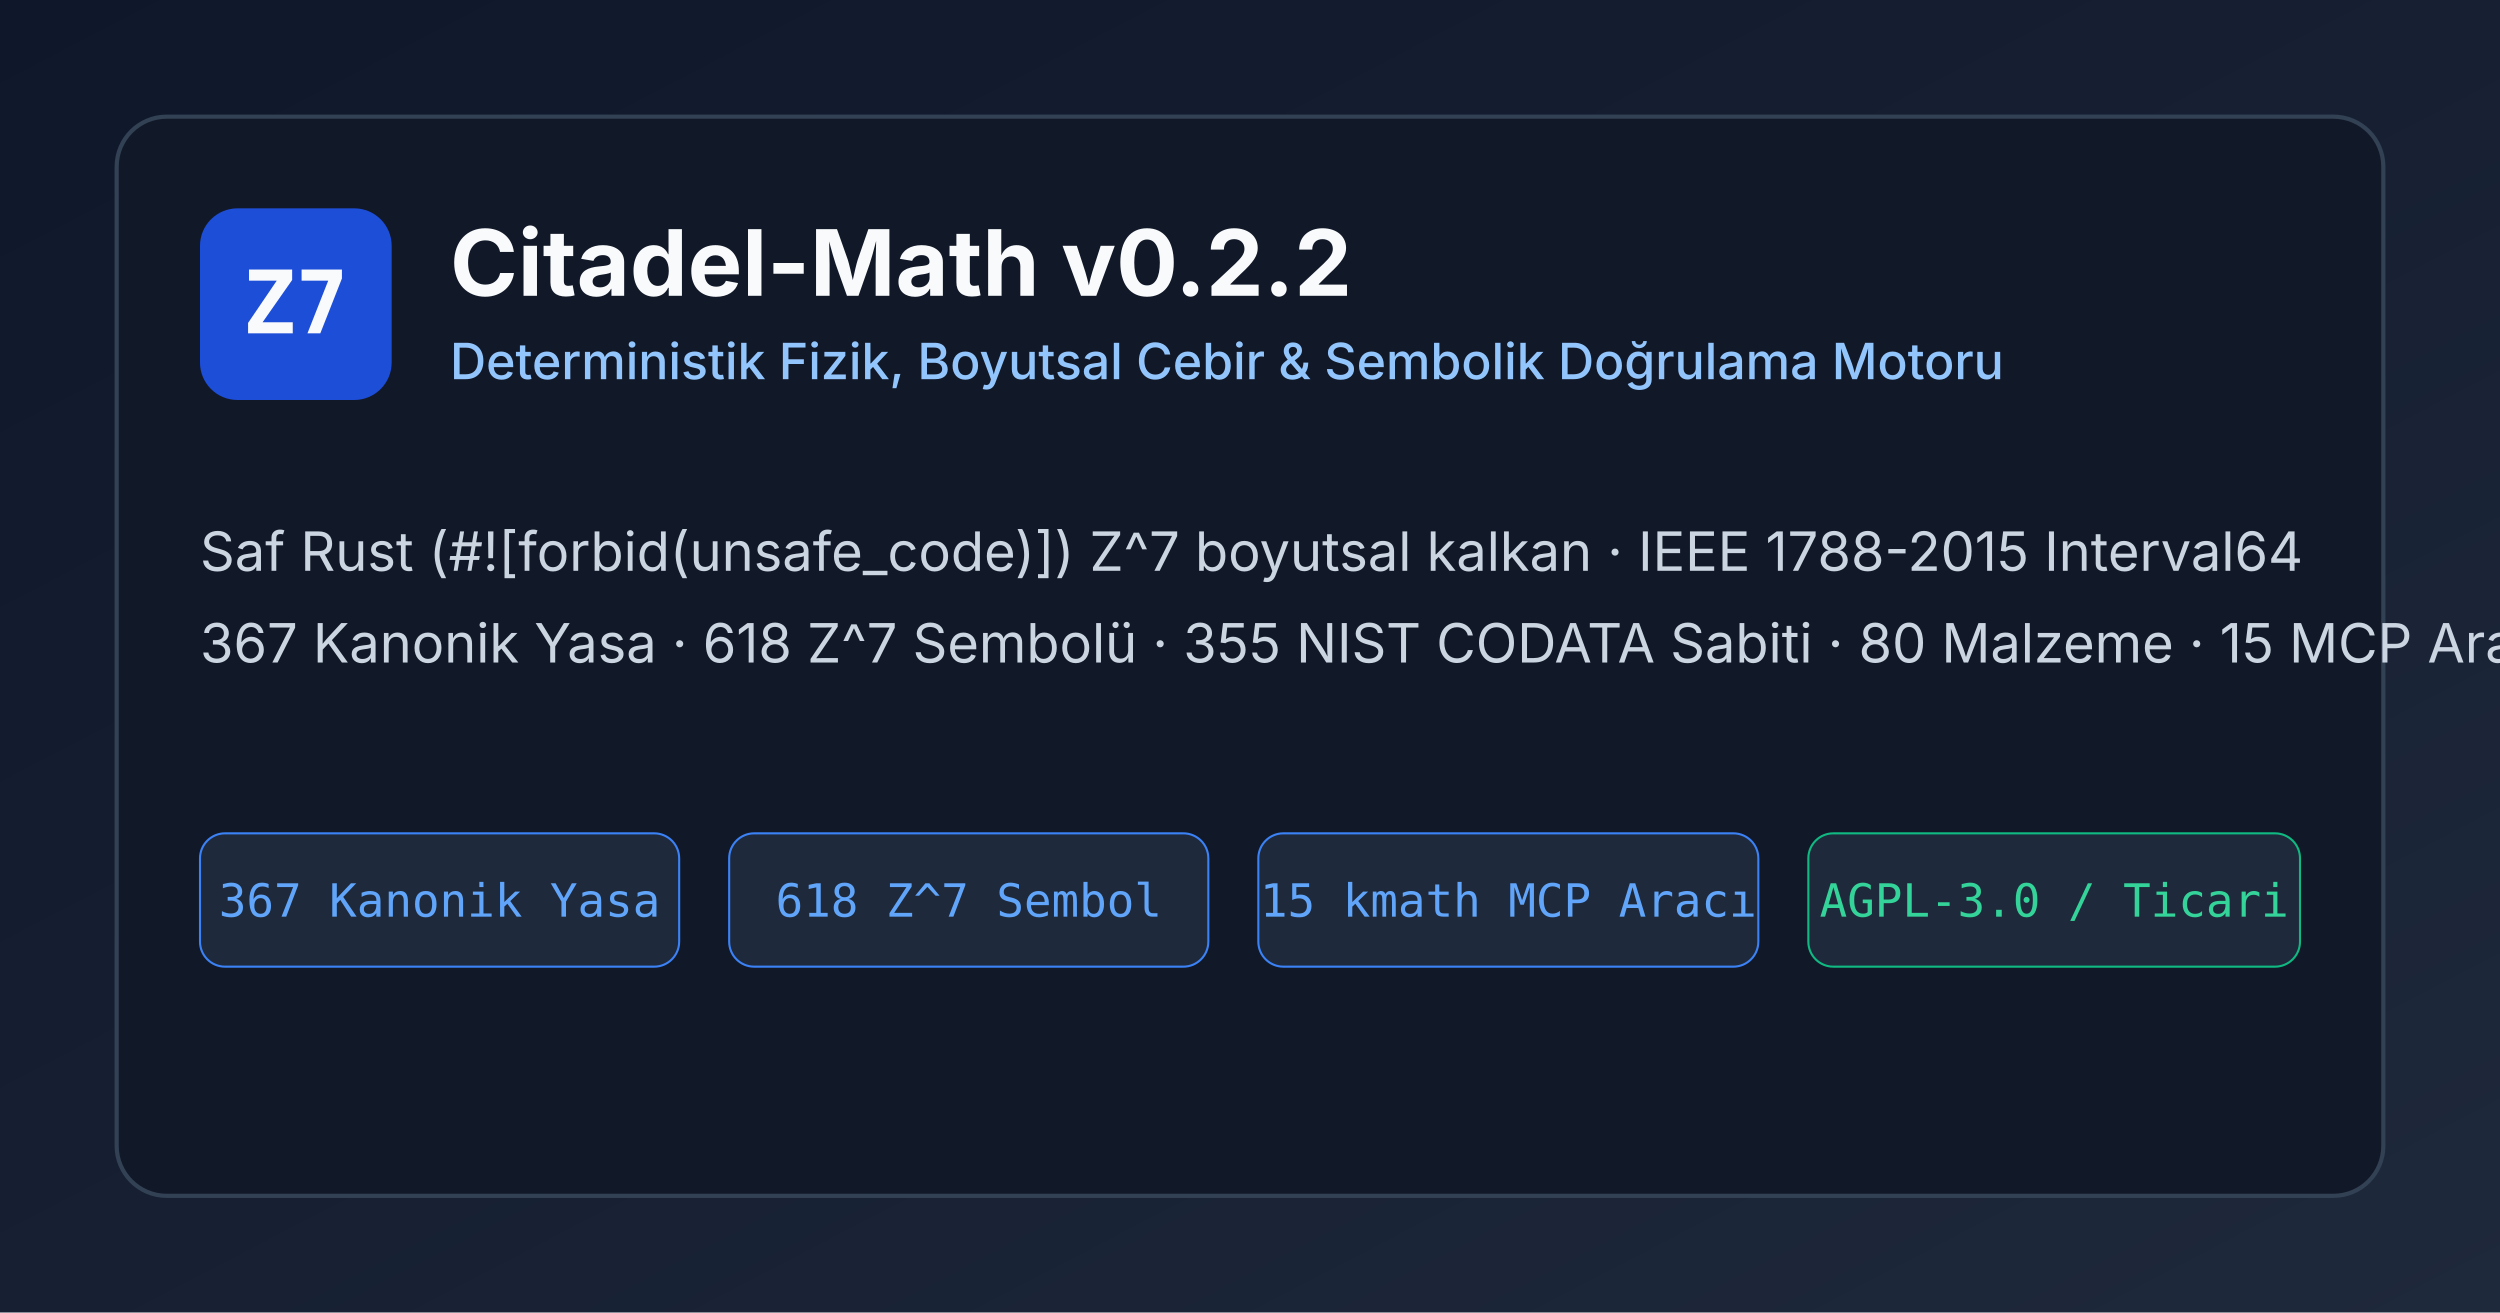
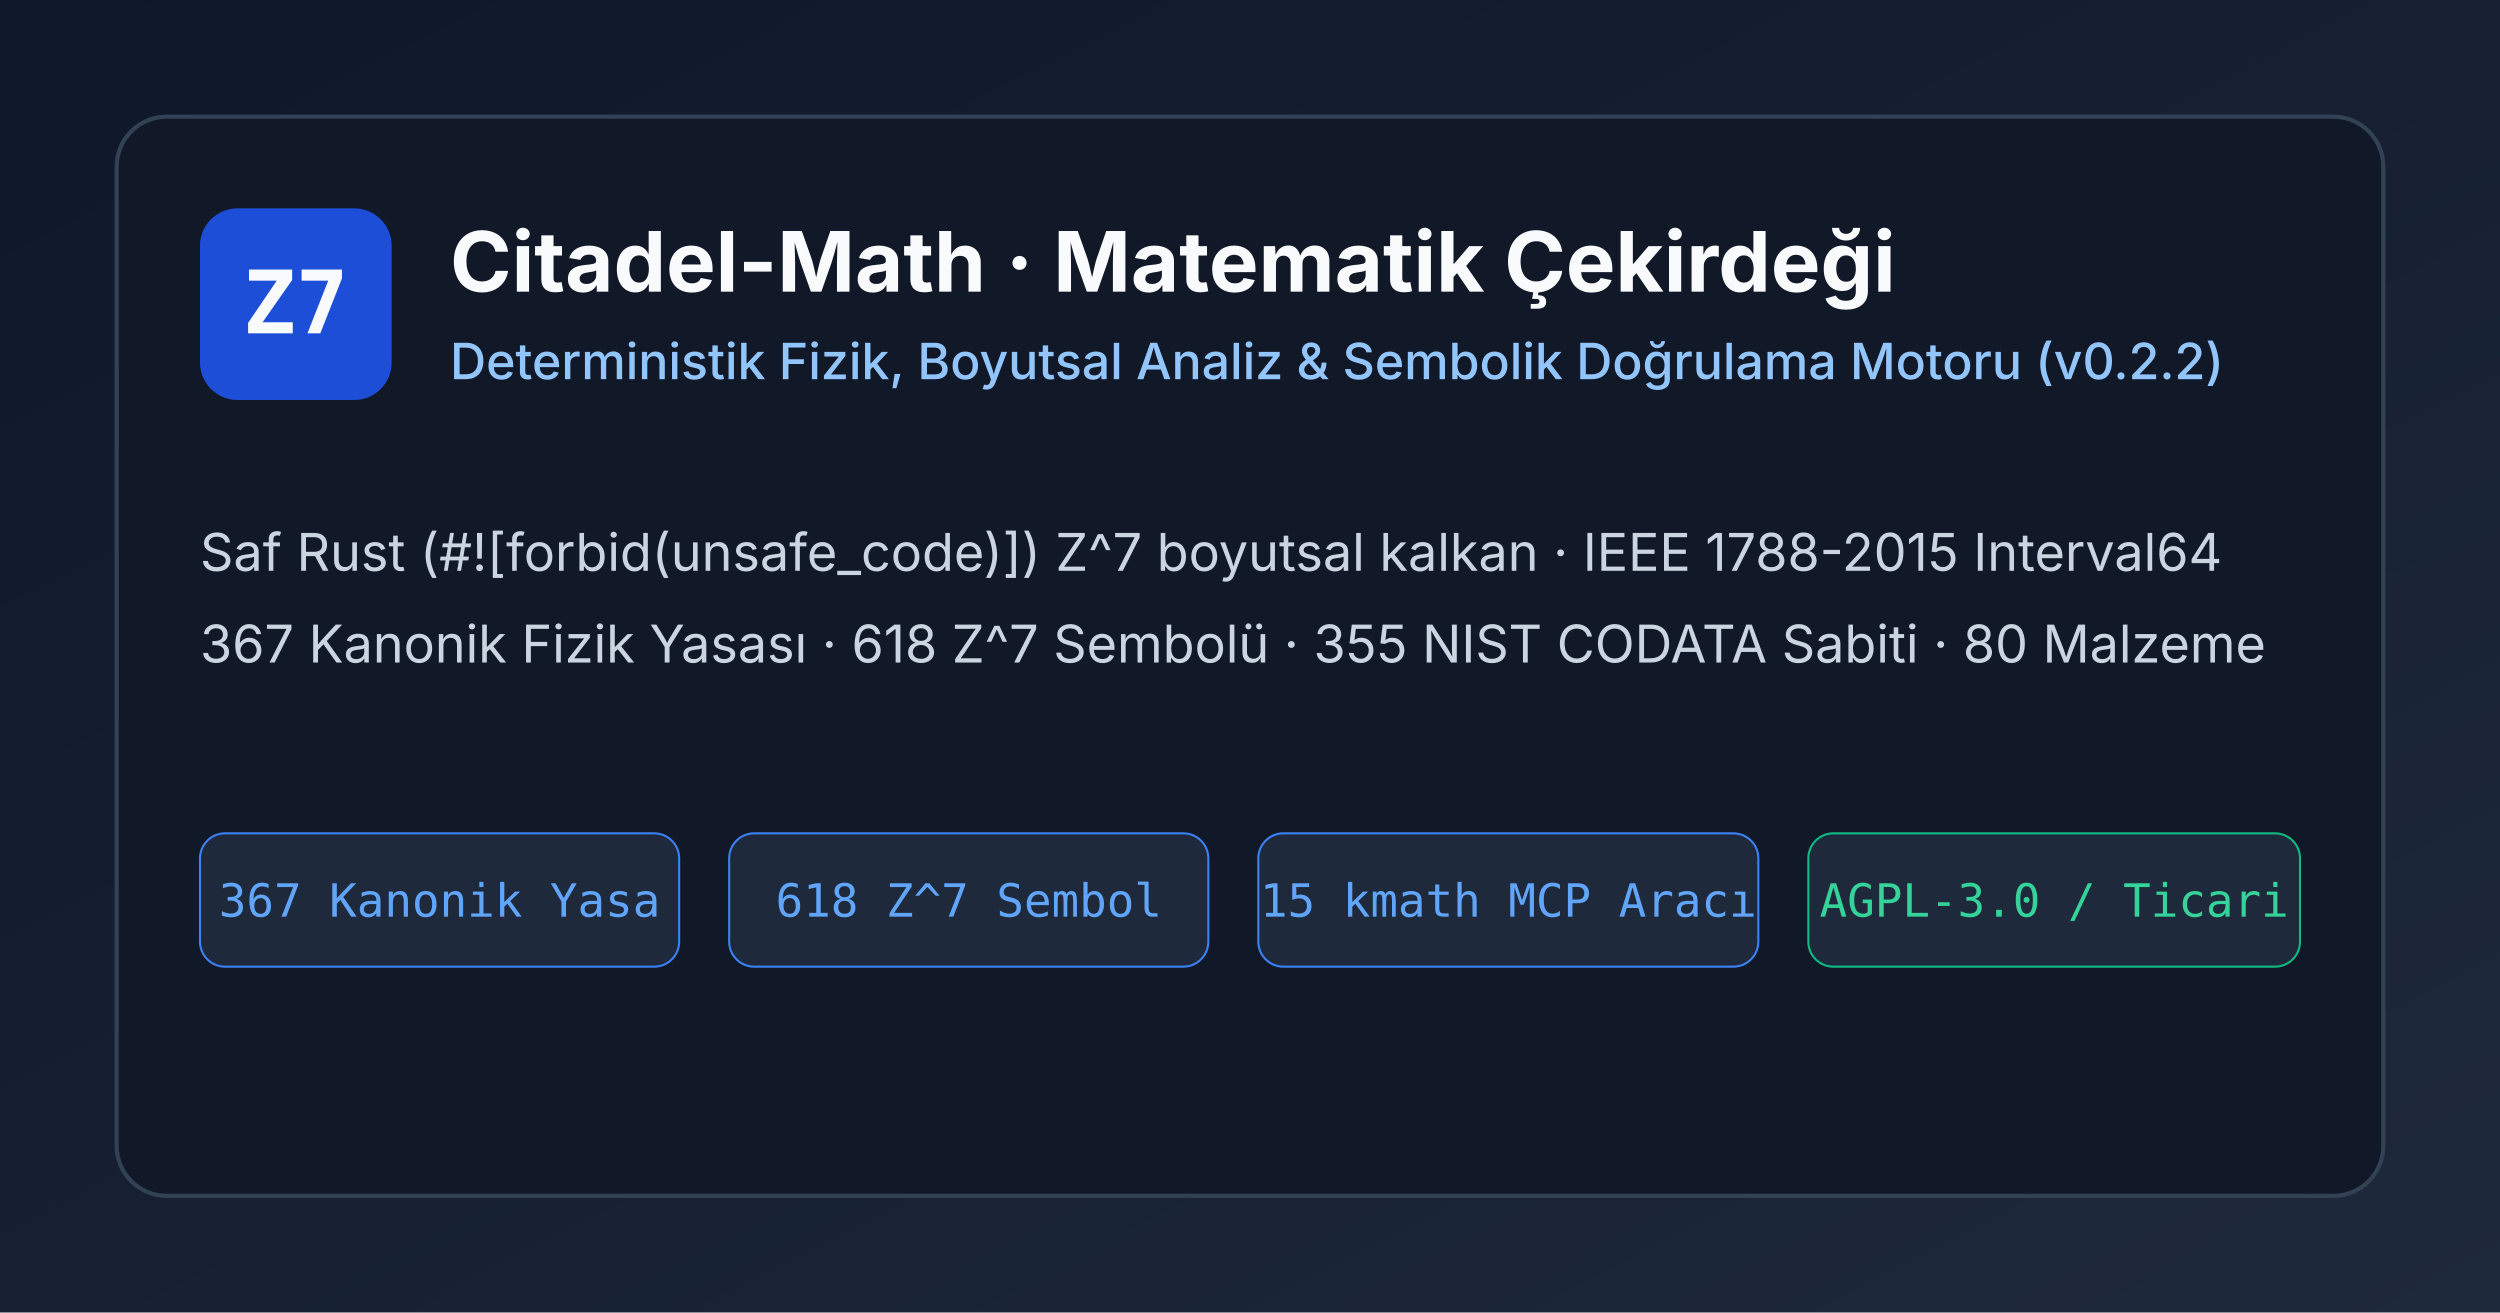
- <svg xmlns="http://www.w3.org/2000/svg" width="1200" height="630" viewBox="0 0 1200 630" role="img" aria-label="Citadel-Math Z7 Deterministik Fizik ve Boyut Doğrulama Motoru">
+ <svg xmlns="http://www.w3.org/2000/svg" width="1200" height="630" viewBox="0 0 1200 630" role="img" aria-label="Citadel-Math (Matematik Çekirdeği) Z7 Deterministik Fizik ve Boyut Doğrulama Motoru">
  <defs>
    <linearGradient id="bg" x1="0" y1="0" x2="1" y2="1">
      <stop offset="0%" stop-color="#0f172a" />
      <stop offset="100%" stop-color="#1e293b" />
    </linearGradient>
  </defs>
  <rect width="1200" height="630" fill="url(#bg)" />
  <rect x="56" y="56" width="1088" height="518" rx="24" fill="#111827" stroke="#334155" stroke-width="2" />
  <rect x="96" y="100" width="92" height="92" rx="18" fill="#1d4ed8" />
  <text x="142" y="160" text-anchor="middle" font-family="monospace" font-weight="700" font-size="42" fill="#f8fafc">Z7</text>
-   <text x="216" y="142" font-family="system-ui, -apple-system, sans-serif" font-weight="700" font-size="44" fill="#f8fafc">Citadel-Math v0.2.2</text>
-   <text x="216" y="182" font-family="system-ui, -apple-system, sans-serif" font-weight="500" font-size="24" fill="#93c5fd">Deterministik Fizik, Boyutsal Cebir &amp; Sembolik Doğrulama Motoru</text>
-   <text x="96" y="274" font-family="system-ui, -apple-system, sans-serif" font-size="26" fill="#cbd5e1">Saf Rust (#![forbid(unsafe_code)]) Z^7 boyutsal kalkan · IEEE 1788-2015 Interval64</text>
-   <text x="96" y="318" font-family="system-ui, -apple-system, sans-serif" font-size="26" fill="#cbd5e1">367 Kanonik Yasa · 618 Z^7 Sembolü · 355 NIST CODATA Sabiti · 80 Malzeme · 15 MCP Aracı</text>
+   <text x="216" y="140" font-family="system-ui, -apple-system, Segoe UI, sans-serif" font-weight="700" font-size="40" fill="#f8fafc">Citadel-Math · Matematik Çekirdeği</text>
+   <text x="216" y="182" font-family="system-ui, -apple-system, Segoe UI, sans-serif" font-weight="500" font-size="24" fill="#93c5fd">Deterministik Fizik, Boyutsal Analiz &amp; Sembolik Doğrulama Motoru (v0.2.2)</text>
+   <text x="96" y="274" font-family="system-ui, -apple-system, Segoe UI, sans-serif" font-size="25" fill="#cbd5e1">Saf Rust (#![forbid(unsafe_code)]) Z^7 boyutsal kalkan · IEEE 1788-2015 Interval64</text>
+   <text x="96" y="318" font-family="system-ui, -apple-system, Segoe UI, sans-serif" font-size="25" fill="#cbd5e1">367 Kanonik Fizik Yasası · 618 Z^7 Sembolü · 355 NIST CODATA Sabiti · 80 Malzeme</text>
  <g transform="translate(96, 400)">
    <rect width="230" height="64" rx="12" fill="#1e293b" stroke="#3b82f6" />
    <text x="115" y="40" text-anchor="middle" font-family="monospace" font-size="22" fill="#60a5fa">367 Kanonik Yasa</text>
    <rect x="254" width="230" height="64" rx="12" fill="#1e293b" stroke="#3b82f6" />
    <text x="369" y="40" text-anchor="middle" font-family="monospace" font-size="22" fill="#60a5fa">618 Z^7 Sembol</text>
    <rect x="508" width="240" height="64" rx="12" fill="#1e293b" stroke="#3b82f6" />
    <text x="628" y="40" text-anchor="middle" font-family="monospace" font-size="22" fill="#60a5fa">15 kmath MCP Aracı</text>
    <rect x="772" width="236" height="64" rx="12" fill="#1e293b" stroke="#10b981" />
    <text x="890" y="40" text-anchor="middle" font-family="monospace" font-size="22" fill="#34d399">AGPL-3.0 / Ticari</text>
  </g>
</svg>
